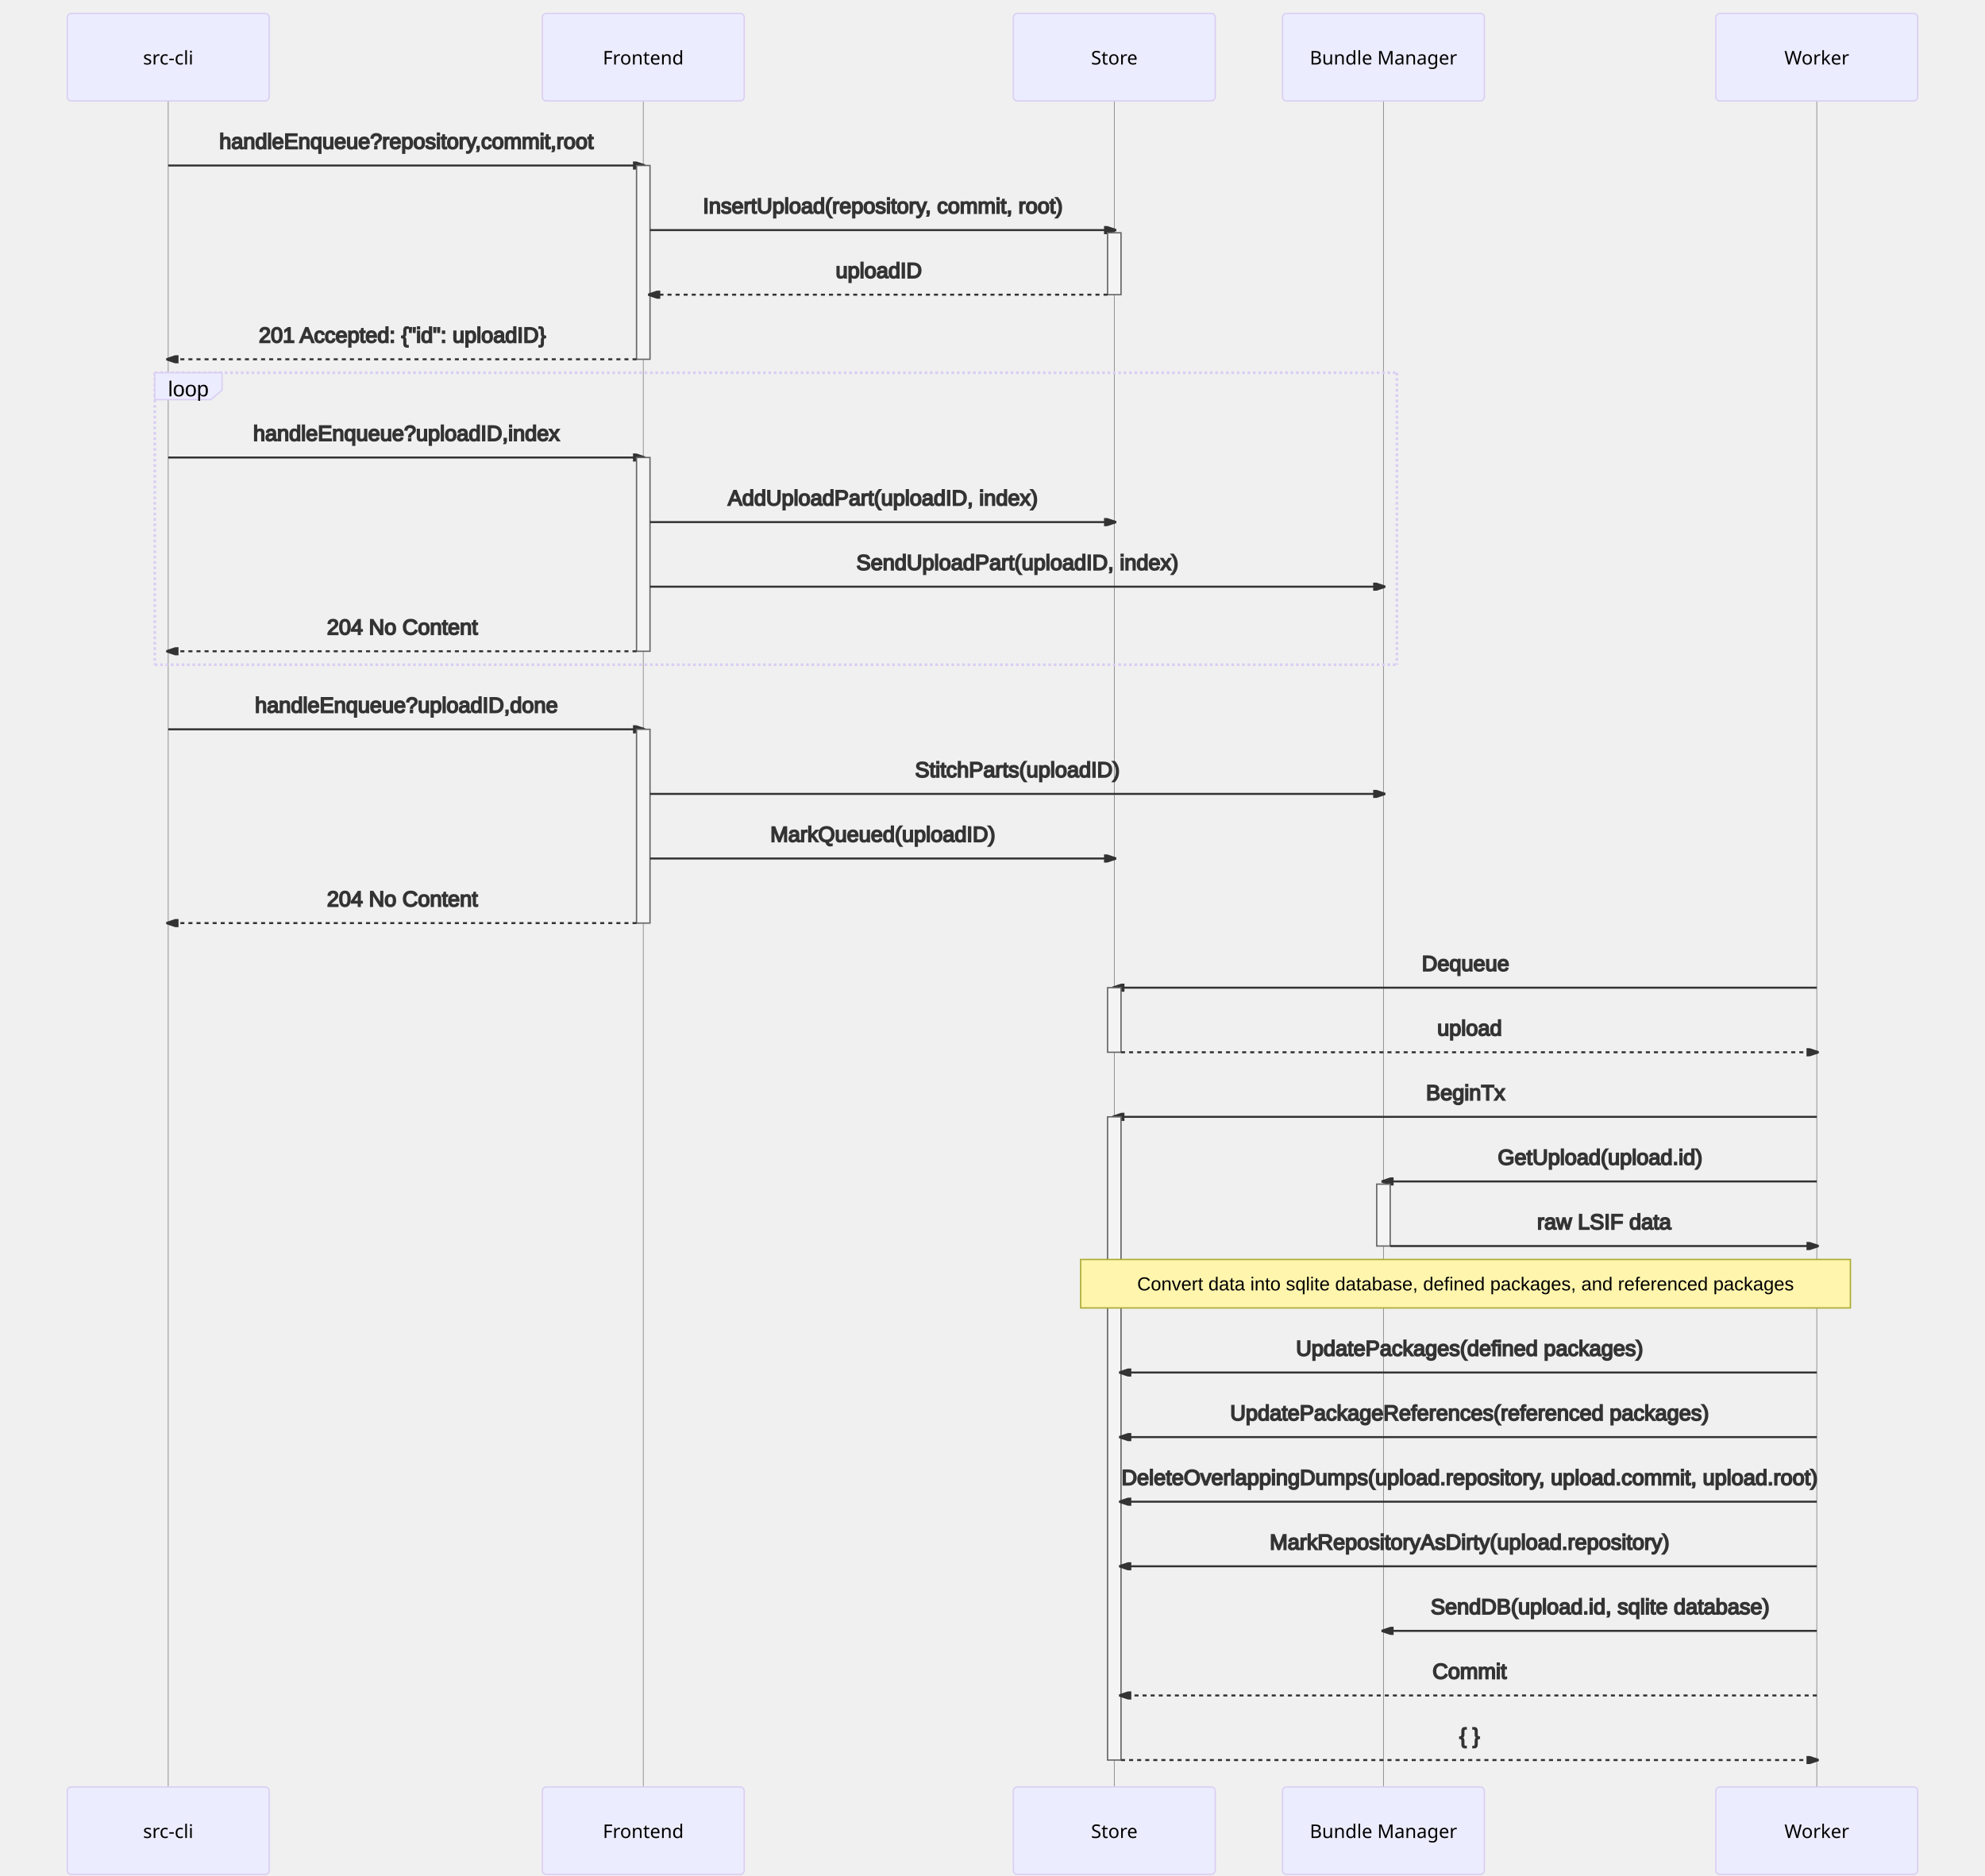
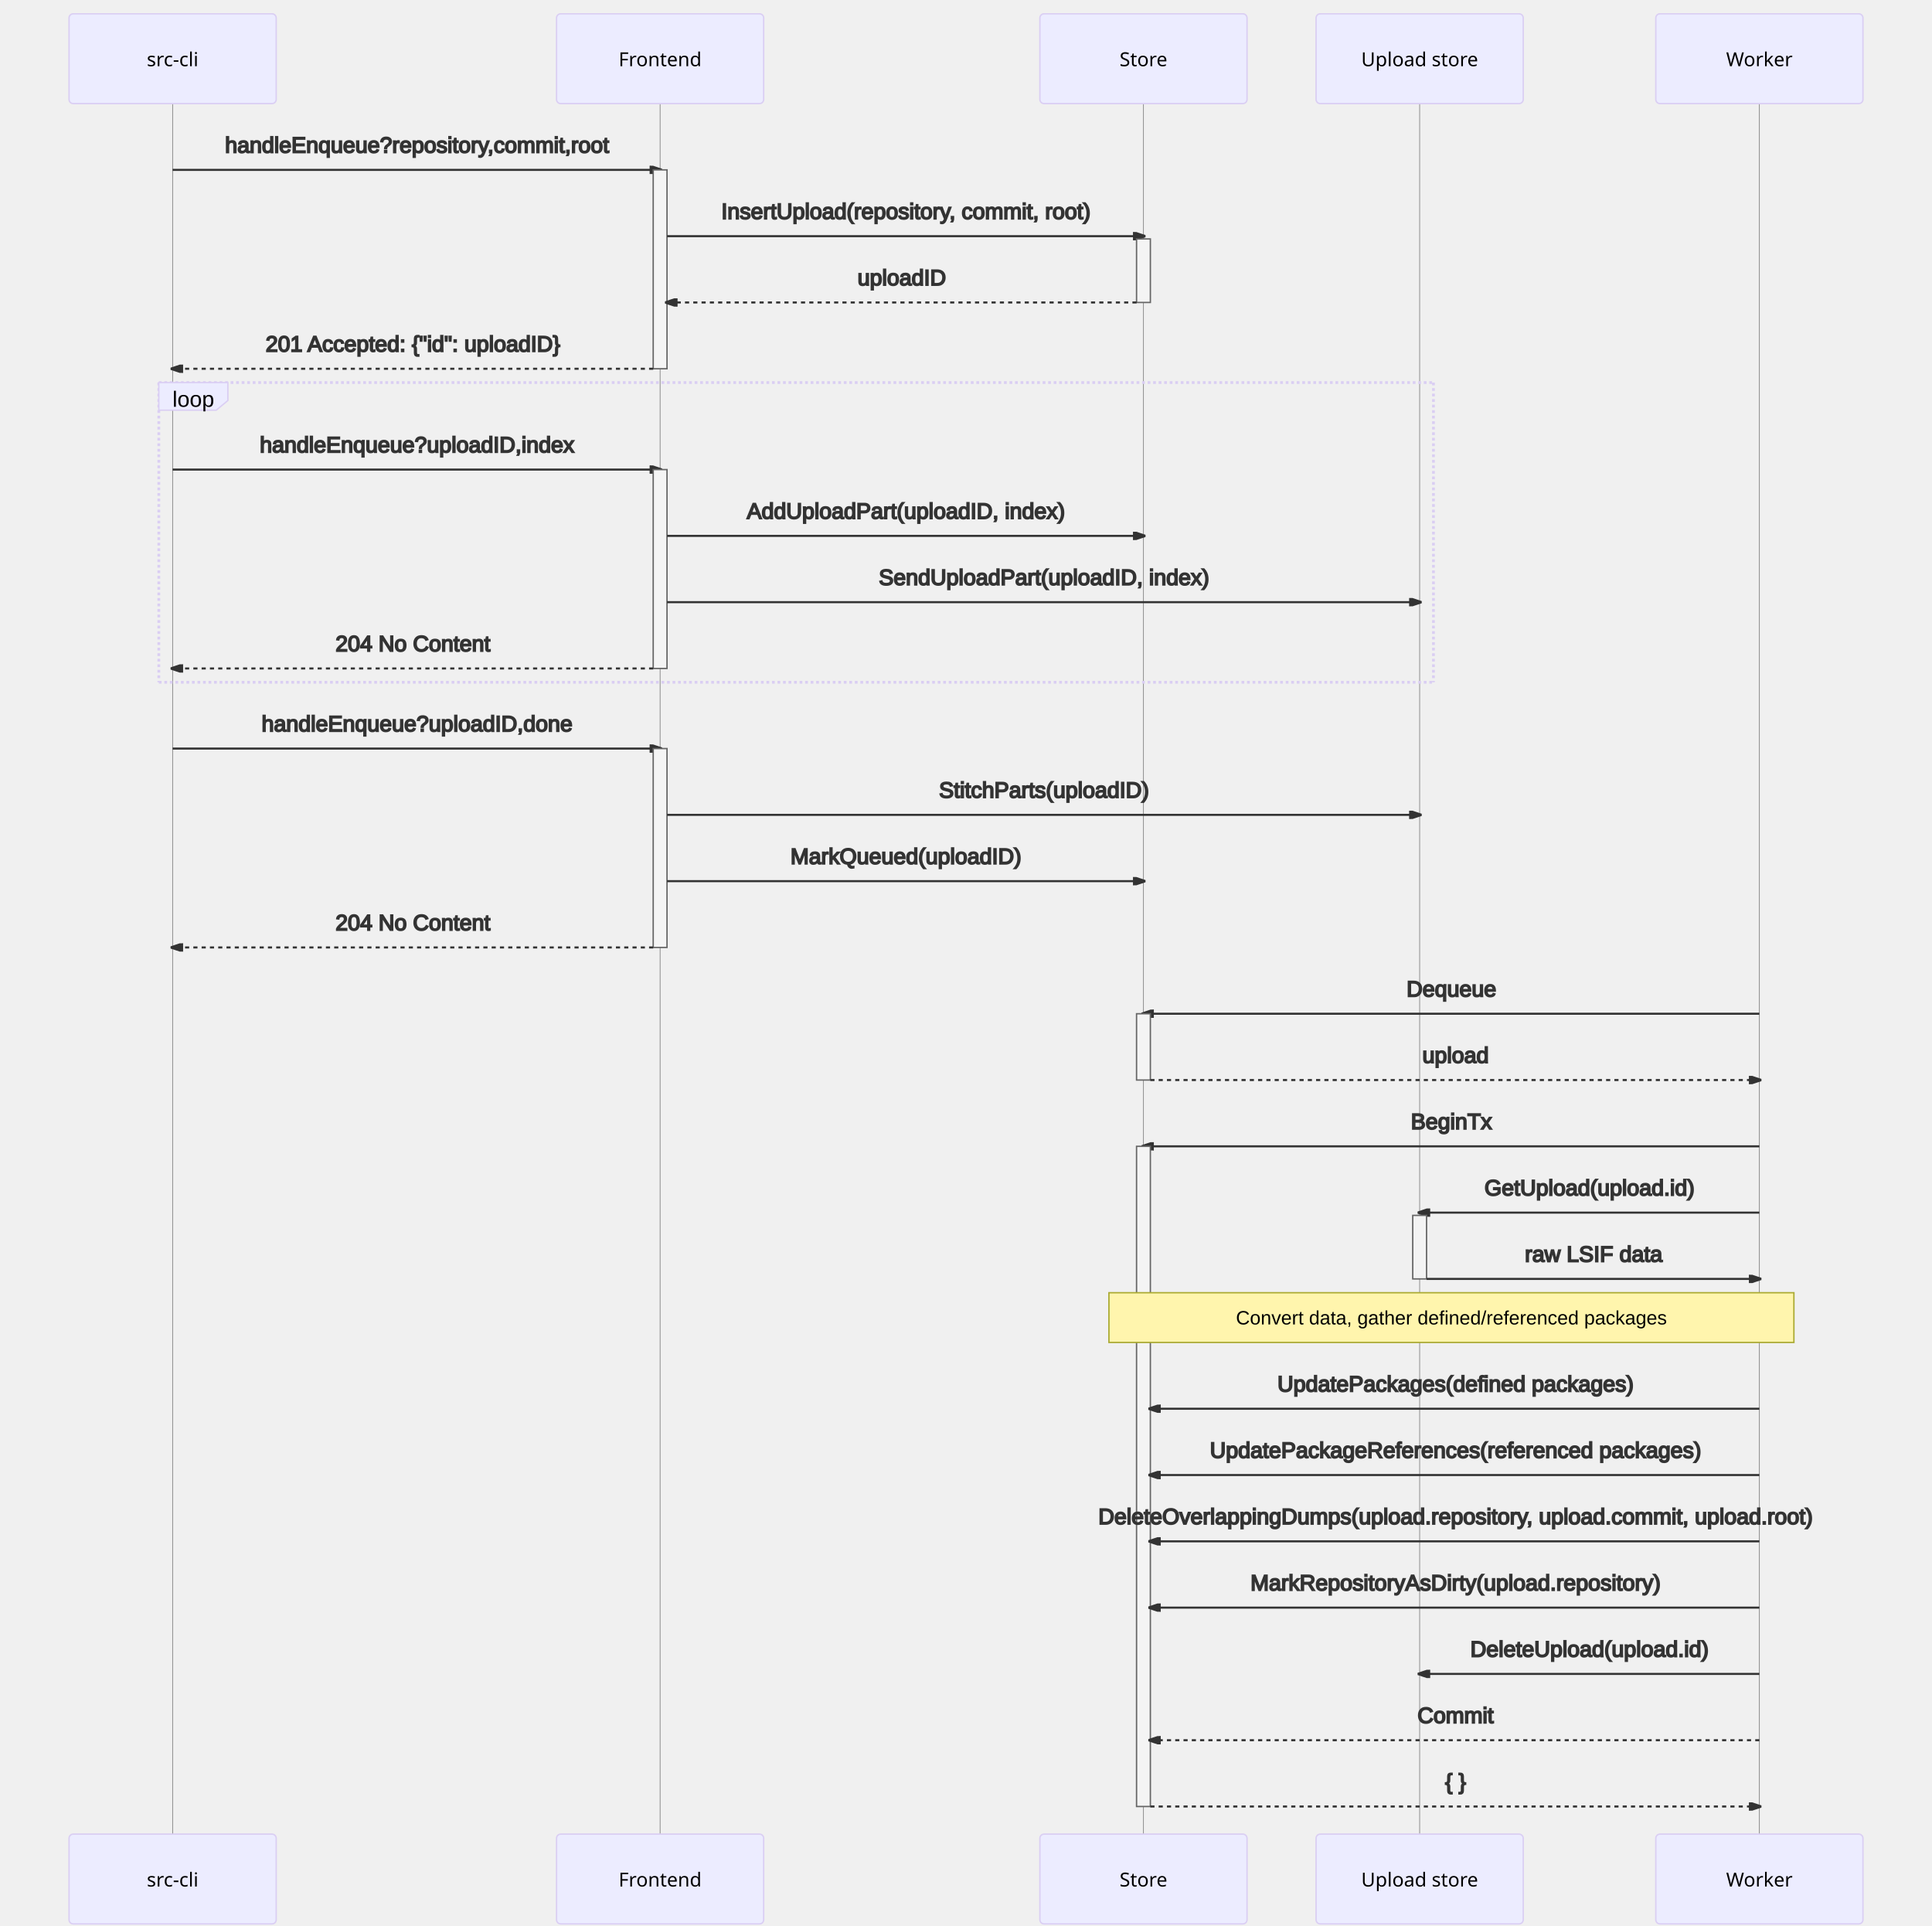
- <svg xmlns="http://www.w3.org/2000/svg" id="mermaid-upload" width="100%" height="100%" style="max-width:1475px;" viewBox="-50 -10 1475 1394">
+ <svg xmlns="http://www.w3.org/2000/svg" id="mermaid-upload" width="100%" height="100%" style="max-width:1399px;" viewBox="-50 -10 1399 1394">
  <style>#mermaid-upload{font-family:"trebuchet ms",verdana,arial;font-size:16px;fill:#333;}#mermaid-upload .error-icon{fill:#552222;}#mermaid-upload .error-text{fill:#552222;stroke:#552222;}#mermaid-upload .edge-thickness-normal{stroke-width:2px;}#mermaid-upload .edge-thickness-thick{stroke-width:3.5px;}#mermaid-upload .edge-pattern-solid{stroke-dasharray:0;}#mermaid-upload .edge-pattern-dashed{stroke-dasharray:3;}#mermaid-upload .edge-pattern-dotted{stroke-dasharray:2;}#mermaid-upload .marker{fill:#333333;}#mermaid-upload .marker.cross{stroke:#333333;}#mermaid-upload svg{font-family:"trebuchet ms",verdana,arial;font-size:16px;}#mermaid-upload .actor{stroke:hsl(259.626,59.777%,87.902%);fill:#ECECFF;}#mermaid-upload text.actor &gt; tspan{fill:black;stroke:none;}#mermaid-upload .actor-line{stroke:grey;}#mermaid-upload .messageLine0{stroke-width:1.5;stroke-dasharray:none;stroke:#333;}#mermaid-upload .messageLine1{stroke-width:1.5;stroke-dasharray:2,2;stroke:#333;}#mermaid-upload #arrowhead path{fill:#333;stroke:#333;}#mermaid-upload .sequenceNumber{fill:white;}#mermaid-upload #sequencenumber{fill:#333;}#mermaid-upload #crosshead path{fill:#333;stroke:#333;}#mermaid-upload .messageText{fill:#333;stroke:#333;}#mermaid-upload .labelBox{stroke:hsl(259.626,59.777%,87.902%);fill:#ECECFF;}#mermaid-upload .labelText,#mermaid-upload .labelText &gt; tspan{fill:black;stroke:none;}#mermaid-upload .loopText,#mermaid-upload .loopText &gt; tspan{fill:black;stroke:none;}#mermaid-upload .loopLine{stroke-width:2px;stroke-dasharray:2,2;stroke:hsl(259.626,59.777%,87.902%);fill:hsl(259.626,59.777%,87.902%);}#mermaid-upload .note{stroke:#aaaa33;fill:#fff5ad;}#mermaid-upload .noteText,#mermaid-upload .noteText &gt; tspan{fill:black;stroke:none;}#mermaid-upload .activation0{fill:#f4f4f4;stroke:#666;}#mermaid-upload .activation1{fill:#f4f4f4;stroke:#666;}#mermaid-upload .activation2{fill:#f4f4f4;stroke:#666;}#mermaid-upload:root{--mermaid-font-family:"trebuchet ms",verdana,arial;}#mermaid-upload sequence{fill:apa;}</style>
  <g />
  <g>
    <line id="actor0" x1="75" y1="5" x2="75" y2="1383" class="actor-line" stroke-width="0.5px" stroke="#999" />
    <rect x="0" y="0" fill="#eaeaea" stroke="#666" width="150" height="65" rx="3" ry="3" class="actor" />
    <text x="75" y="32.5" dominant-baseline="central" alignment-baseline="central" class="actor" style="text-anchor: middle; font-size: 14px; font-weight: 400; font-family: Open-Sans, sans-serif;">
      <tspan x="75" dy="0">src-cli</tspan>
    </text>
  </g>
  <g>
    <line id="actor1" x1="428" y1="5" x2="428" y2="1383" class="actor-line" stroke-width="0.5px" stroke="#999" />
    <rect x="353" y="0" fill="#eaeaea" stroke="#666" width="150" height="65" rx="3" ry="3" class="actor" />
    <text x="428" y="32.5" dominant-baseline="central" alignment-baseline="central" class="actor" style="text-anchor: middle; font-size: 14px; font-weight: 400; font-family: Open-Sans, sans-serif;">
      <tspan x="428" dy="0">Frontend</tspan>
    </text>
  </g>
  <g>
    <line id="actor2" x1="778" y1="5" x2="778" y2="1383" class="actor-line" stroke-width="0.5px" stroke="#999" />
    <rect x="703" y="0" fill="#eaeaea" stroke="#666" width="150" height="65" rx="3" ry="3" class="actor" />
    <text x="778" y="32.5" dominant-baseline="central" alignment-baseline="central" class="actor" style="text-anchor: middle; font-size: 14px; font-weight: 400; font-family: Open-Sans, sans-serif;">
      <tspan x="778" dy="0">Store</tspan>
    </text>
  </g>
  <g>
    <line id="actor3" x1="978" y1="5" x2="978" y2="1383" class="actor-line" stroke-width="0.5px" stroke="#999" />
    <rect x="903" y="0" fill="#eaeaea" stroke="#666" width="150" height="65" rx="3" ry="3" class="actor" />
    <text x="978" y="32.5" dominant-baseline="central" alignment-baseline="central" class="actor" style="text-anchor: middle; font-size: 14px; font-weight: 400; font-family: Open-Sans, sans-serif;">
-       <tspan x="978" dy="0">Bundle Manager</tspan>
+       <tspan x="978" dy="0">Upload store</tspan>
    </text>
  </g>
  <g>
-     <line id="actor4" x1="1300" y1="5" x2="1300" y2="1383" class="actor-line" stroke-width="0.5px" stroke="#999" />
-     <rect x="1225" y="0" fill="#eaeaea" stroke="#666" width="150" height="65" rx="3" ry="3" class="actor" />
-     <text x="1300" y="32.5" dominant-baseline="central" alignment-baseline="central" class="actor" style="text-anchor: middle; font-size: 14px; font-weight: 400; font-family: Open-Sans, sans-serif;">
-       <tspan x="1300" dy="0">Worker</tspan>
+     <line id="actor4" x1="1224" y1="5" x2="1224" y2="1383" class="actor-line" stroke-width="0.5px" stroke="#999" />
+     <rect x="1149" y="0" fill="#eaeaea" stroke="#666" width="150" height="65" rx="3" ry="3" class="actor" />
+     <text x="1224" y="32.5" dominant-baseline="central" alignment-baseline="central" class="actor" style="text-anchor: middle; font-size: 14px; font-weight: 400; font-family: Open-Sans, sans-serif;">
+       <tspan x="1224" dy="0">Worker</tspan>
    </text>
  </g>
  <defs>
    <marker id="arrowhead" refX="5" refY="2" markerWidth="6" markerHeight="4" orient="auto">
      <path d="M 0,0 V 4 L6,2 Z" />
    </marker>
  </defs>
  <defs>
    <marker id="crosshead" markerWidth="15" markerHeight="8" orient="auto" refX="16" refY="4">
      <path fill="black" stroke="#000000" stroke-width="1px" d="M 9,2 V 6 L16,4 Z" style="stroke-dasharray: 0, 0;" />
      <path fill="none" stroke="#000000" stroke-width="1px" d="M 0,1 L 6,7 M 6,1 L 0,7" style="stroke-dasharray: 0, 0;" />
    </marker>
  </defs>
  <defs>
    <marker id="sequencenumber" refX="15" refY="15" markerWidth="60" markerHeight="40" orient="auto">
      <circle cx="15" cy="15" r="6" />
    </marker>
  </defs>
  <text x="252" y="80" text-anchor="middle" dominant-baseline="middle" alignment-baseline="middle" class="messageText" dy="1em" style="font-family: &quot;trebuchet ms&quot;, verdana, arial; font-size: 16px; font-weight: 400;">handleEnqueue?repository,commit,root</text>
  <line x1="75" y1="113" x2="428" y2="113" class="messageLine0" stroke-width="2" stroke="none" marker-end="url(#arrowhead)" style="fill: none;" />
  <g>
    <rect x="423" y="113" fill="#EDF2AE" stroke="#666" width="10" height="144" rx="0" ry="0" class="activation0" />
  </g>
  <text x="606" y="128" text-anchor="middle" dominant-baseline="middle" alignment-baseline="middle" class="messageText" dy="1em" style="font-family: &quot;trebuchet ms&quot;, verdana, arial; font-size: 16px; font-weight: 400;">InsertUpload(repository, commit, root)</text>
  <line x1="433" y1="161" x2="778" y2="161" class="messageLine0" stroke-width="2" stroke="none" marker-end="url(#arrowhead)" style="fill: none;" />
  <g>
    <rect x="773" y="163" fill="#EDF2AE" stroke="#666" width="10" height="46" rx="0" ry="0" class="activation0" />
  </g>
  <text x="603" y="176" text-anchor="middle" dominant-baseline="middle" alignment-baseline="middle" class="messageText" dy="1em" style="font-family: &quot;trebuchet ms&quot;, verdana, arial; font-size: 16px; font-weight: 400;">uploadID</text>
  <line x1="773" y1="209" x2="433" y2="209" class="messageLine1" stroke-width="2" stroke="none" marker-end="url(#arrowhead)" style="stroke-dasharray: 3, 3; fill: none;" />
  <text x="249" y="224" text-anchor="middle" dominant-baseline="middle" alignment-baseline="middle" class="messageText" dy="1em" style="font-family: &quot;trebuchet ms&quot;, verdana, arial; font-size: 16px; font-weight: 400;">201 Accepted: {"id": uploadID}</text>
  <line x1="423" y1="257" x2="75" y2="257" class="messageLine1" stroke-width="2" stroke="none" marker-end="url(#arrowhead)" style="stroke-dasharray: 3, 3; fill: none;" />
  <text x="252" y="297" text-anchor="middle" dominant-baseline="middle" alignment-baseline="middle" class="messageText" dy="1em" style="font-family: &quot;trebuchet ms&quot;, verdana, arial; font-size: 16px; font-weight: 400;">handleEnqueue?uploadID,index</text>
  <line x1="75" y1="330" x2="428" y2="330" class="messageLine0" stroke-width="2" stroke="none" marker-end="url(#arrowhead)" style="fill: none;" />
  <g>
    <rect x="423" y="330" fill="#EDF2AE" stroke="#666" width="10" height="144" rx="0" ry="0" class="activation0" />
  </g>
  <text x="606" y="345" text-anchor="middle" dominant-baseline="middle" alignment-baseline="middle" class="messageText" dy="1em" style="font-family: &quot;trebuchet ms&quot;, verdana, arial; font-size: 16px; font-weight: 400;">AddUploadPart(uploadID, index)</text>
  <line x1="433" y1="378" x2="778" y2="378" class="messageLine0" stroke-width="2" stroke="none" marker-end="url(#arrowhead)" style="fill: none;" />
  <text x="706" y="393" text-anchor="middle" dominant-baseline="middle" alignment-baseline="middle" class="messageText" dy="1em" style="font-family: &quot;trebuchet ms&quot;, verdana, arial; font-size: 16px; font-weight: 400;">SendUploadPart(uploadID, index)</text>
  <line x1="433" y1="426" x2="978" y2="426" class="messageLine0" stroke-width="2" stroke="none" marker-end="url(#arrowhead)" style="fill: none;" />
  <text x="249" y="441" text-anchor="middle" dominant-baseline="middle" alignment-baseline="middle" class="messageText" dy="1em" style="font-family: &quot;trebuchet ms&quot;, verdana, arial; font-size: 16px; font-weight: 400;">204 No Content</text>
  <line x1="423" y1="474" x2="75" y2="474" class="messageLine1" stroke-width="2" stroke="none" marker-end="url(#arrowhead)" style="stroke-dasharray: 3, 3; fill: none;" />
  <g>
    <line x1="65" y1="267" x2="988" y2="267" class="loopLine" />
    <line x1="988" y1="267" x2="988" y2="484" class="loopLine" />
    <line x1="65" y1="484" x2="988" y2="484" class="loopLine" />
    <line x1="65" y1="267" x2="65" y2="484" class="loopLine" />
    <polygon points="65,267 115,267 115,280 106.6,287 65,287" class="labelBox" />
    <text x="90" y="280" text-anchor="middle" dominant-baseline="middle" alignment-baseline="middle" class="labelText" style="font-family: &quot;trebuchet ms&quot;, verdana, arial; font-size: 16px; font-weight: 400;">loop</text>
    <text x="551.5" y="285" text-anchor="middle" class="loopText" style="font-family: &quot;trebuchet ms&quot;, verdana, arial; font-size: 16px; font-weight: 400;">
      <tspan x="551.5" />
    </text>
  </g>
  <text x="252" y="499" text-anchor="middle" dominant-baseline="middle" alignment-baseline="middle" class="messageText" dy="1em" style="font-family: &quot;trebuchet ms&quot;, verdana, arial; font-size: 16px; font-weight: 400;">handleEnqueue?uploadID,done</text>
  <line x1="75" y1="532" x2="428" y2="532" class="messageLine0" stroke-width="2" stroke="none" marker-end="url(#arrowhead)" style="fill: none;" />
  <g>
    <rect x="423" y="532" fill="#EDF2AE" stroke="#666" width="10" height="144" rx="0" ry="0" class="activation0" />
  </g>
  <text x="706" y="547" text-anchor="middle" dominant-baseline="middle" alignment-baseline="middle" class="messageText" dy="1em" style="font-family: &quot;trebuchet ms&quot;, verdana, arial; font-size: 16px; font-weight: 400;">StitchParts(uploadID)</text>
  <line x1="433" y1="580" x2="978" y2="580" class="messageLine0" stroke-width="2" stroke="none" marker-end="url(#arrowhead)" style="fill: none;" />
  <text x="606" y="595" text-anchor="middle" dominant-baseline="middle" alignment-baseline="middle" class="messageText" dy="1em" style="font-family: &quot;trebuchet ms&quot;, verdana, arial; font-size: 16px; font-weight: 400;">MarkQueued(uploadID)</text>
  <line x1="433" y1="628" x2="778" y2="628" class="messageLine0" stroke-width="2" stroke="none" marker-end="url(#arrowhead)" style="fill: none;" />
  <text x="249" y="643" text-anchor="middle" dominant-baseline="middle" alignment-baseline="middle" class="messageText" dy="1em" style="font-family: &quot;trebuchet ms&quot;, verdana, arial; font-size: 16px; font-weight: 400;">204 No Content</text>
  <line x1="423" y1="676" x2="75" y2="676" class="messageLine1" stroke-width="2" stroke="none" marker-end="url(#arrowhead)" style="stroke-dasharray: 3, 3; fill: none;" />
-   <text x="1039" y="691" text-anchor="middle" dominant-baseline="middle" alignment-baseline="middle" class="messageText" dy="1em" style="font-family: &quot;trebuchet ms&quot;, verdana, arial; font-size: 16px; font-weight: 400;">Dequeue</text>
-   <line x1="1300" y1="724" x2="778" y2="724" class="messageLine0" stroke-width="2" stroke="none" marker-end="url(#arrowhead)" style="fill: none;" />
+   <text x="1001" y="691" text-anchor="middle" dominant-baseline="middle" alignment-baseline="middle" class="messageText" dy="1em" style="font-family: &quot;trebuchet ms&quot;, verdana, arial; font-size: 16px; font-weight: 400;">Dequeue</text>
+   <line x1="1224" y1="724" x2="778" y2="724" class="messageLine0" stroke-width="2" stroke="none" marker-end="url(#arrowhead)" style="fill: none;" />
  <g>
    <rect x="773" y="724" fill="#EDF2AE" stroke="#666" width="10" height="48" rx="0" ry="0" class="activation0" />
  </g>
-   <text x="1042" y="739" text-anchor="middle" dominant-baseline="middle" alignment-baseline="middle" class="messageText" dy="1em" style="font-family: &quot;trebuchet ms&quot;, verdana, arial; font-size: 16px; font-weight: 400;">upload</text>
-   <line x1="783" y1="772" x2="1300" y2="772" class="messageLine1" stroke-width="2" stroke="none" marker-end="url(#arrowhead)" style="stroke-dasharray: 3, 3; fill: none;" />
-   <text x="1039" y="787" text-anchor="middle" dominant-baseline="middle" alignment-baseline="middle" class="messageText" dy="1em" style="font-family: &quot;trebuchet ms&quot;, verdana, arial; font-size: 16px; font-weight: 400;">BeginTx</text>
-   <line x1="1300" y1="820" x2="778" y2="820" class="messageLine0" stroke-width="2" stroke="none" marker-end="url(#arrowhead)" style="fill: none;" />
+   <text x="1004" y="739" text-anchor="middle" dominant-baseline="middle" alignment-baseline="middle" class="messageText" dy="1em" style="font-family: &quot;trebuchet ms&quot;, verdana, arial; font-size: 16px; font-weight: 400;">upload</text>
+   <line x1="783" y1="772" x2="1224" y2="772" class="messageLine1" stroke-width="2" stroke="none" marker-end="url(#arrowhead)" style="stroke-dasharray: 3, 3; fill: none;" />
+   <text x="1001" y="787" text-anchor="middle" dominant-baseline="middle" alignment-baseline="middle" class="messageText" dy="1em" style="font-family: &quot;trebuchet ms&quot;, verdana, arial; font-size: 16px; font-weight: 400;">BeginTx</text>
+   <line x1="1224" y1="820" x2="778" y2="820" class="messageLine0" stroke-width="2" stroke="none" marker-end="url(#arrowhead)" style="fill: none;" />
  <g>
    <rect x="773" y="820" fill="#EDF2AE" stroke="#666" width="10" height="478" rx="0" ry="0" class="activation0" />
  </g>
-   <text x="1139" y="835" text-anchor="middle" dominant-baseline="middle" alignment-baseline="middle" class="messageText" dy="1em" style="font-family: &quot;trebuchet ms&quot;, verdana, arial; font-size: 16px; font-weight: 400;">GetUpload(upload.id)</text>
-   <line x1="1300" y1="868" x2="978" y2="868" class="messageLine0" stroke-width="2" stroke="none" marker-end="url(#arrowhead)" style="fill: none;" />
+   <text x="1101" y="835" text-anchor="middle" dominant-baseline="middle" alignment-baseline="middle" class="messageText" dy="1em" style="font-family: &quot;trebuchet ms&quot;, verdana, arial; font-size: 16px; font-weight: 400;">GetUpload(upload.id)</text>
+   <line x1="1224" y1="868" x2="978" y2="868" class="messageLine0" stroke-width="2" stroke="none" marker-end="url(#arrowhead)" style="fill: none;" />
  <g>
    <rect x="973" y="870" fill="#EDF2AE" stroke="#666" width="10" height="46" rx="0" ry="0" class="activation0" />
  </g>
-   <text x="1142" y="883" text-anchor="middle" dominant-baseline="middle" alignment-baseline="middle" class="messageText" dy="1em" style="font-family: &quot;trebuchet ms&quot;, verdana, arial; font-size: 16px; font-weight: 400;">raw LSIF data</text>
-   <line x1="983" y1="916" x2="1300" y2="916" class="messageLine0" stroke-width="2" stroke="none" marker-end="url(#arrowhead)" style="fill: none;" />
+   <text x="1104" y="883" text-anchor="middle" dominant-baseline="middle" alignment-baseline="middle" class="messageText" dy="1em" style="font-family: &quot;trebuchet ms&quot;, verdana, arial; font-size: 16px; font-weight: 400;">raw LSIF data</text>
+   <line x1="983" y1="916" x2="1224" y2="916" class="messageLine0" stroke-width="2" stroke="none" marker-end="url(#arrowhead)" style="fill: none;" />
  <g>
-     <rect x="753" y="926" fill="#EDF2AE" stroke="#666" width="572" height="36" rx="0" ry="0" class="note" />
-     <text x="1039" y="931" text-anchor="middle" dominant-baseline="middle" alignment-baseline="middle" class="noteText" dy="1em" style="font-family: &quot;trebuchet ms&quot;, verdana, arial; font-size: 14px; font-weight: 400;">
-       <tspan x="1039">Convert data into sqlite database, defined packages, and referenced packages</tspan>
+     <rect x="753" y="926" fill="#EDF2AE" stroke="#666" width="496" height="36" rx="0" ry="0" class="note" />
+     <text x="1001" y="931" text-anchor="middle" dominant-baseline="middle" alignment-baseline="middle" class="noteText" dy="1em" style="font-family: &quot;trebuchet ms&quot;, verdana, arial; font-size: 14px; font-weight: 400;">
+       <tspan x="1001">Convert data, gather defined/referenced packages</tspan>
    </text>
  </g>
-   <text x="1042" y="977" text-anchor="middle" dominant-baseline="middle" alignment-baseline="middle" class="messageText" dy="1em" style="font-family: &quot;trebuchet ms&quot;, verdana, arial; font-size: 16px; font-weight: 400;">UpdatePackages(defined packages)</text>
-   <line x1="1300" y1="1010" x2="783" y2="1010" class="messageLine0" stroke-width="2" stroke="none" marker-end="url(#arrowhead)" style="fill: none;" />
-   <text x="1042" y="1025" text-anchor="middle" dominant-baseline="middle" alignment-baseline="middle" class="messageText" dy="1em" style="font-family: &quot;trebuchet ms&quot;, verdana, arial; font-size: 16px; font-weight: 400;">UpdatePackageReferences(referenced packages)</text>
-   <line x1="1300" y1="1058" x2="783" y2="1058" class="messageLine0" stroke-width="2" stroke="none" marker-end="url(#arrowhead)" style="fill: none;" />
-   <text x="1042" y="1073" text-anchor="middle" dominant-baseline="middle" alignment-baseline="middle" class="messageText" dy="1em" style="font-family: &quot;trebuchet ms&quot;, verdana, arial; font-size: 16px; font-weight: 400;">DeleteOverlappingDumps(upload.repository, upload.commit, upload.root)</text>
-   <line x1="1300" y1="1106" x2="783" y2="1106" class="messageLine0" stroke-width="2" stroke="none" marker-end="url(#arrowhead)" style="fill: none;" />
-   <text x="1042" y="1121" text-anchor="middle" dominant-baseline="middle" alignment-baseline="middle" class="messageText" dy="1em" style="font-family: &quot;trebuchet ms&quot;, verdana, arial; font-size: 16px; font-weight: 400;">MarkRepositoryAsDirty(upload.repository)</text>
-   <line x1="1300" y1="1154" x2="783" y2="1154" class="messageLine0" stroke-width="2" stroke="none" marker-end="url(#arrowhead)" style="fill: none;" />
-   <text x="1139" y="1169" text-anchor="middle" dominant-baseline="middle" alignment-baseline="middle" class="messageText" dy="1em" style="font-family: &quot;trebuchet ms&quot;, verdana, arial; font-size: 16px; font-weight: 400;">SendDB(upload.id, sqlite database)</text>
-   <line x1="1300" y1="1202" x2="978" y2="1202" class="messageLine0" stroke-width="2" stroke="none" marker-end="url(#arrowhead)" style="fill: none;" />
-   <text x="1042" y="1217" text-anchor="middle" dominant-baseline="middle" alignment-baseline="middle" class="messageText" dy="1em" style="font-family: &quot;trebuchet ms&quot;, verdana, arial; font-size: 16px; font-weight: 400;">Commit</text>
-   <line x1="1300" y1="1250" x2="783" y2="1250" class="messageLine1" stroke-width="2" stroke="none" marker-end="url(#arrowhead)" style="stroke-dasharray: 3, 3; fill: none;" />
-   <text x="1042" y="1265" text-anchor="middle" dominant-baseline="middle" alignment-baseline="middle" class="messageText" dy="1em" style="font-family: &quot;trebuchet ms&quot;, verdana, arial; font-size: 16px; font-weight: 400;">{ }</text>
-   <line x1="783" y1="1298" x2="1300" y2="1298" class="messageLine1" stroke-width="2" stroke="none" marker-end="url(#arrowhead)" style="stroke-dasharray: 3, 3; fill: none;" />
+   <text x="1004" y="977" text-anchor="middle" dominant-baseline="middle" alignment-baseline="middle" class="messageText" dy="1em" style="font-family: &quot;trebuchet ms&quot;, verdana, arial; font-size: 16px; font-weight: 400;">UpdatePackages(defined packages)</text>
+   <line x1="1224" y1="1010" x2="783" y2="1010" class="messageLine0" stroke-width="2" stroke="none" marker-end="url(#arrowhead)" style="fill: none;" />
+   <text x="1004" y="1025" text-anchor="middle" dominant-baseline="middle" alignment-baseline="middle" class="messageText" dy="1em" style="font-family: &quot;trebuchet ms&quot;, verdana, arial; font-size: 16px; font-weight: 400;">UpdatePackageReferences(referenced packages)</text>
+   <line x1="1224" y1="1058" x2="783" y2="1058" class="messageLine0" stroke-width="2" stroke="none" marker-end="url(#arrowhead)" style="fill: none;" />
+   <text x="1004" y="1073" text-anchor="middle" dominant-baseline="middle" alignment-baseline="middle" class="messageText" dy="1em" style="font-family: &quot;trebuchet ms&quot;, verdana, arial; font-size: 16px; font-weight: 400;">DeleteOverlappingDumps(upload.repository, upload.commit, upload.root)</text>
+   <line x1="1224" y1="1106" x2="783" y2="1106" class="messageLine0" stroke-width="2" stroke="none" marker-end="url(#arrowhead)" style="fill: none;" />
+   <text x="1004" y="1121" text-anchor="middle" dominant-baseline="middle" alignment-baseline="middle" class="messageText" dy="1em" style="font-family: &quot;trebuchet ms&quot;, verdana, arial; font-size: 16px; font-weight: 400;">MarkRepositoryAsDirty(upload.repository)</text>
+   <line x1="1224" y1="1154" x2="783" y2="1154" class="messageLine0" stroke-width="2" stroke="none" marker-end="url(#arrowhead)" style="fill: none;" />
+   <text x="1101" y="1169" text-anchor="middle" dominant-baseline="middle" alignment-baseline="middle" class="messageText" dy="1em" style="font-family: &quot;trebuchet ms&quot;, verdana, arial; font-size: 16px; font-weight: 400;">DeleteUpload(upload.id)</text>
+   <line x1="1224" y1="1202" x2="978" y2="1202" class="messageLine0" stroke-width="2" stroke="none" marker-end="url(#arrowhead)" style="fill: none;" />
+   <text x="1004" y="1217" text-anchor="middle" dominant-baseline="middle" alignment-baseline="middle" class="messageText" dy="1em" style="font-family: &quot;trebuchet ms&quot;, verdana, arial; font-size: 16px; font-weight: 400;">Commit</text>
+   <line x1="1224" y1="1250" x2="783" y2="1250" class="messageLine1" stroke-width="2" stroke="none" marker-end="url(#arrowhead)" style="stroke-dasharray: 3, 3; fill: none;" />
+   <text x="1004" y="1265" text-anchor="middle" dominant-baseline="middle" alignment-baseline="middle" class="messageText" dy="1em" style="font-family: &quot;trebuchet ms&quot;, verdana, arial; font-size: 16px; font-weight: 400;">{ }</text>
+   <line x1="783" y1="1298" x2="1224" y2="1298" class="messageLine1" stroke-width="2" stroke="none" marker-end="url(#arrowhead)" style="stroke-dasharray: 3, 3; fill: none;" />
  <g>
    <rect x="0" y="1318" fill="#eaeaea" stroke="#666" width="150" height="65" rx="3" ry="3" class="actor" />
    <text x="75" y="1350.5" dominant-baseline="central" alignment-baseline="central" class="actor" style="text-anchor: middle; font-size: 14px; font-weight: 400; font-family: Open-Sans, sans-serif;">
      <tspan x="75" dy="0">src-cli</tspan>
    </text>
  </g>
  <g>
    <rect x="353" y="1318" fill="#eaeaea" stroke="#666" width="150" height="65" rx="3" ry="3" class="actor" />
    <text x="428" y="1350.5" dominant-baseline="central" alignment-baseline="central" class="actor" style="text-anchor: middle; font-size: 14px; font-weight: 400; font-family: Open-Sans, sans-serif;">
      <tspan x="428" dy="0">Frontend</tspan>
    </text>
  </g>
  <g>
    <rect x="703" y="1318" fill="#eaeaea" stroke="#666" width="150" height="65" rx="3" ry="3" class="actor" />
    <text x="778" y="1350.5" dominant-baseline="central" alignment-baseline="central" class="actor" style="text-anchor: middle; font-size: 14px; font-weight: 400; font-family: Open-Sans, sans-serif;">
      <tspan x="778" dy="0">Store</tspan>
    </text>
  </g>
  <g>
    <rect x="903" y="1318" fill="#eaeaea" stroke="#666" width="150" height="65" rx="3" ry="3" class="actor" />
    <text x="978" y="1350.5" dominant-baseline="central" alignment-baseline="central" class="actor" style="text-anchor: middle; font-size: 14px; font-weight: 400; font-family: Open-Sans, sans-serif;">
-       <tspan x="978" dy="0">Bundle Manager</tspan>
+       <tspan x="978" dy="0">Upload store</tspan>
    </text>
  </g>
  <g>
-     <rect x="1225" y="1318" fill="#eaeaea" stroke="#666" width="150" height="65" rx="3" ry="3" class="actor" />
-     <text x="1300" y="1350.5" dominant-baseline="central" alignment-baseline="central" class="actor" style="text-anchor: middle; font-size: 14px; font-weight: 400; font-family: Open-Sans, sans-serif;">
-       <tspan x="1300" dy="0">Worker</tspan>
+     <rect x="1149" y="1318" fill="#eaeaea" stroke="#666" width="150" height="65" rx="3" ry="3" class="actor" />
+     <text x="1224" y="1350.5" dominant-baseline="central" alignment-baseline="central" class="actor" style="text-anchor: middle; font-size: 14px; font-weight: 400; font-family: Open-Sans, sans-serif;">
+       <tspan x="1224" dy="0">Worker</tspan>
    </text>
  </g>
</svg>
